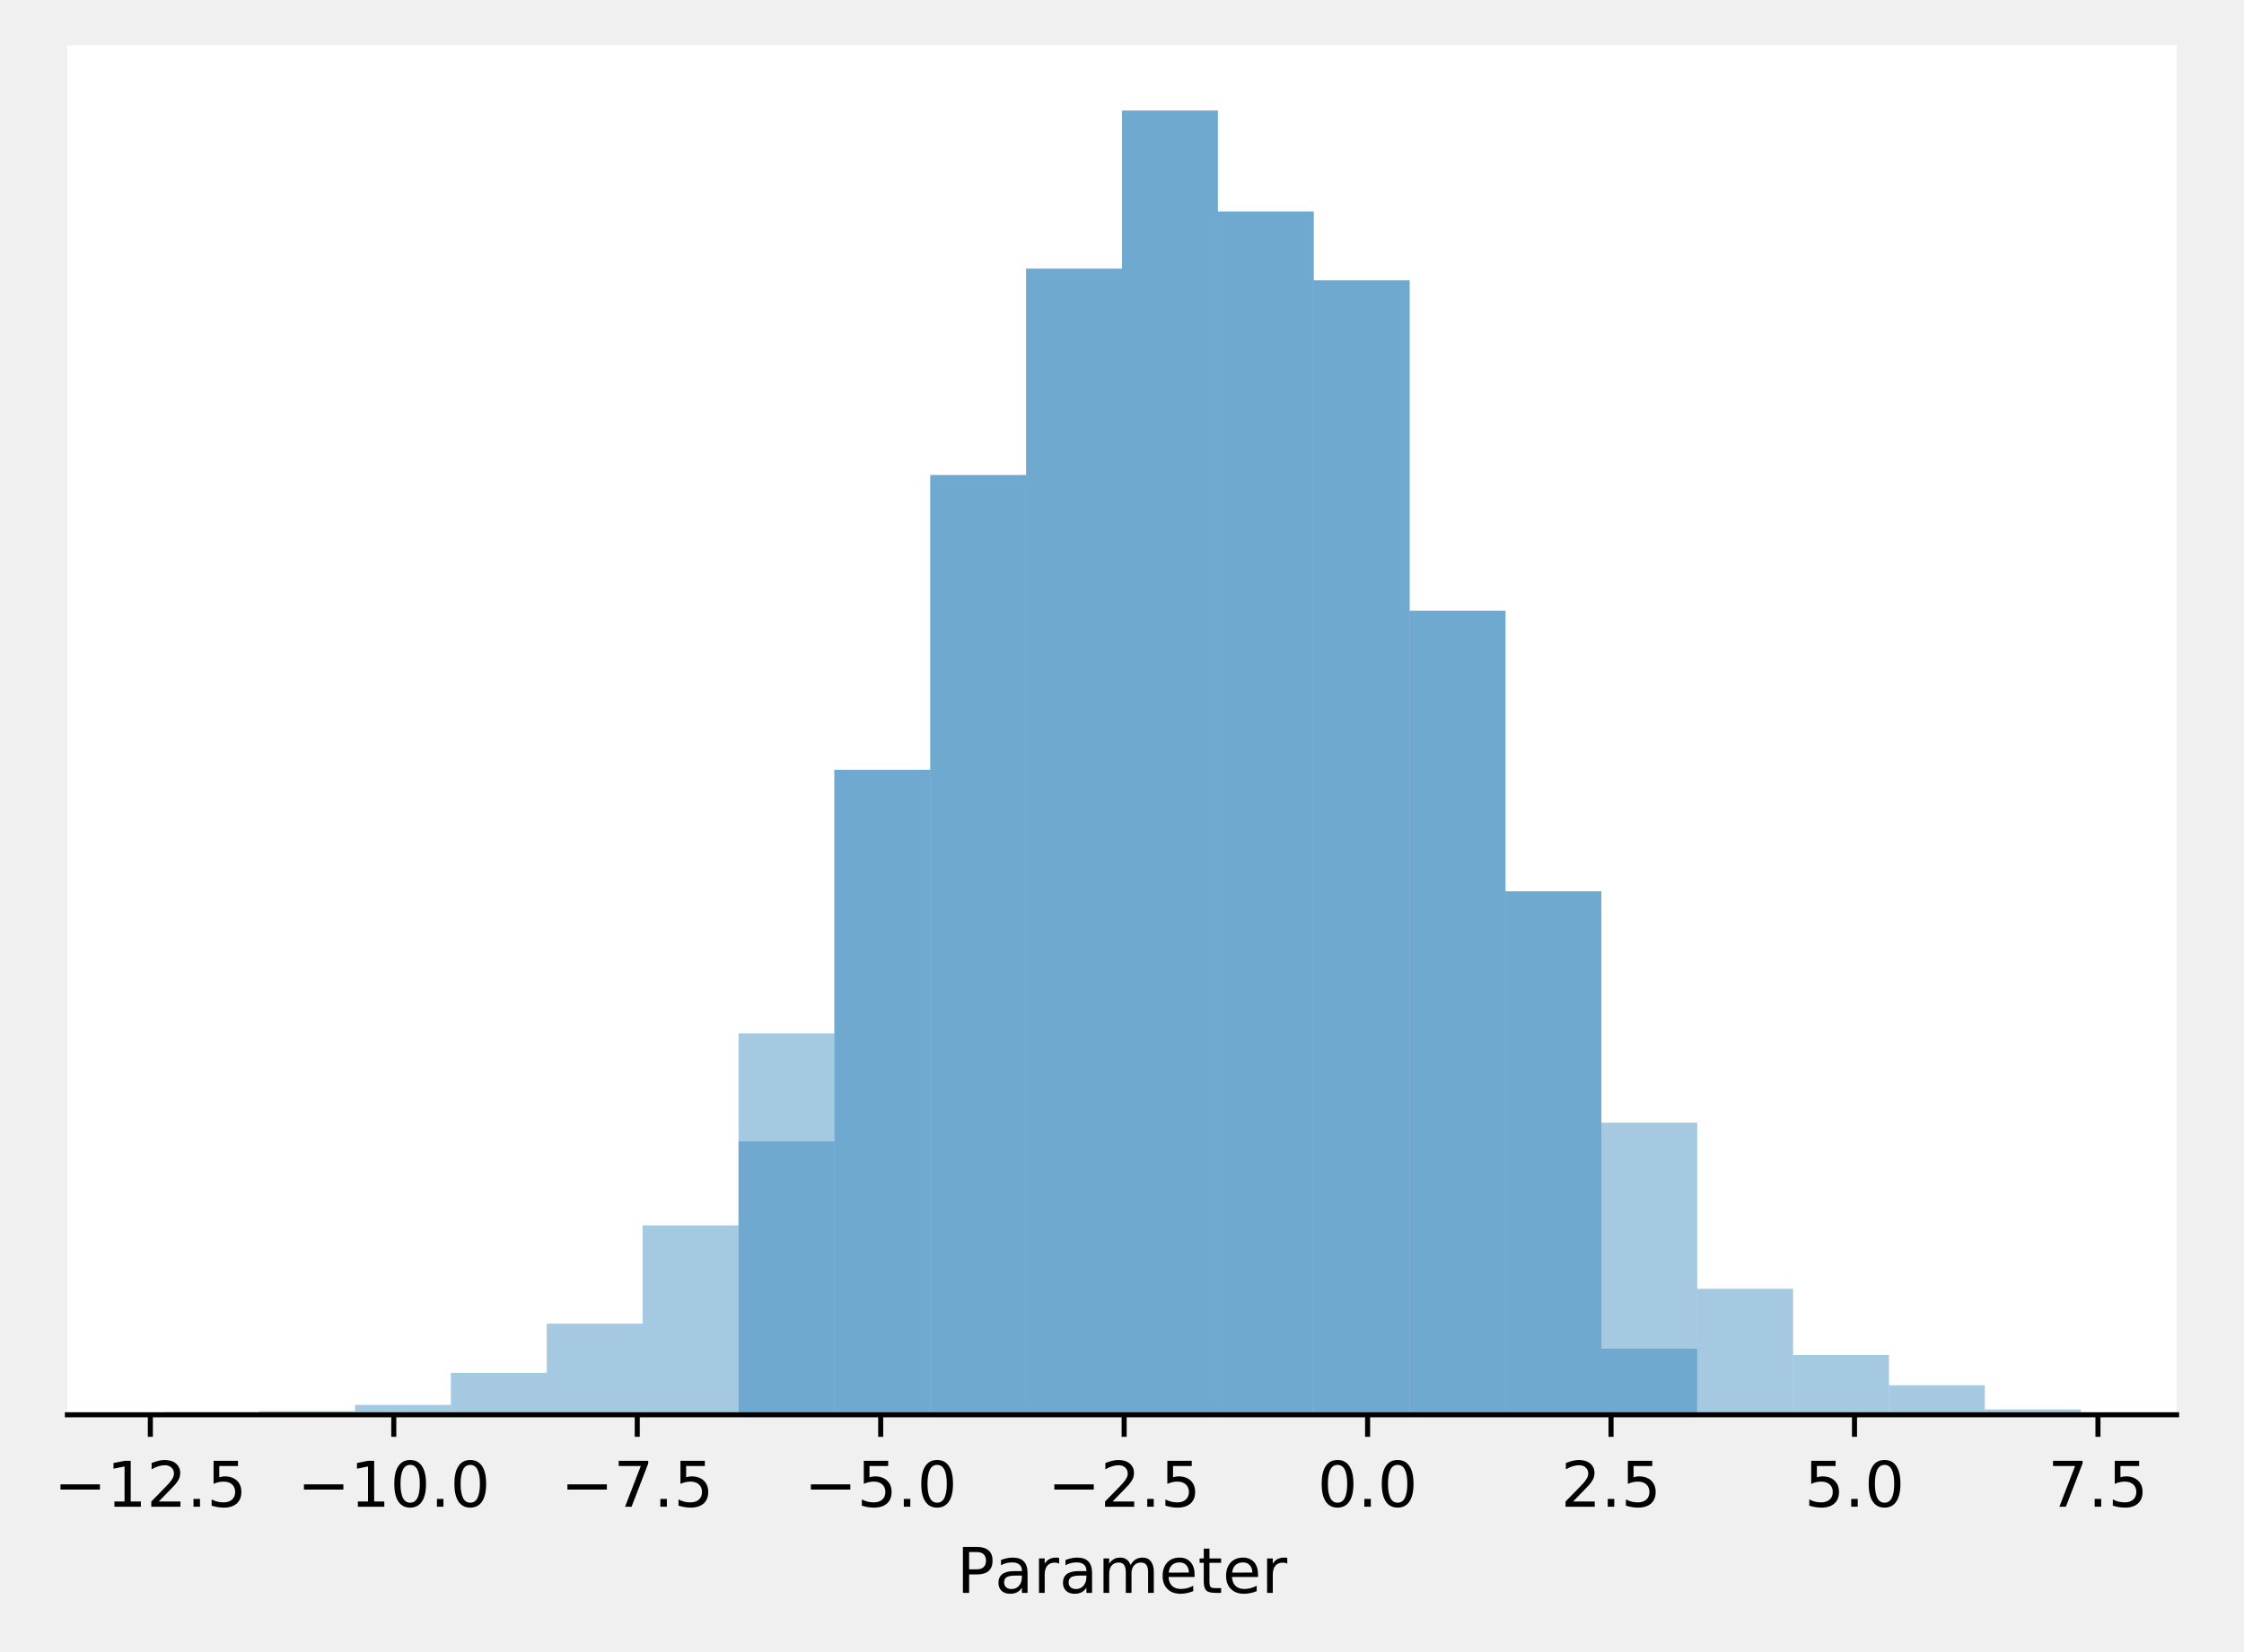
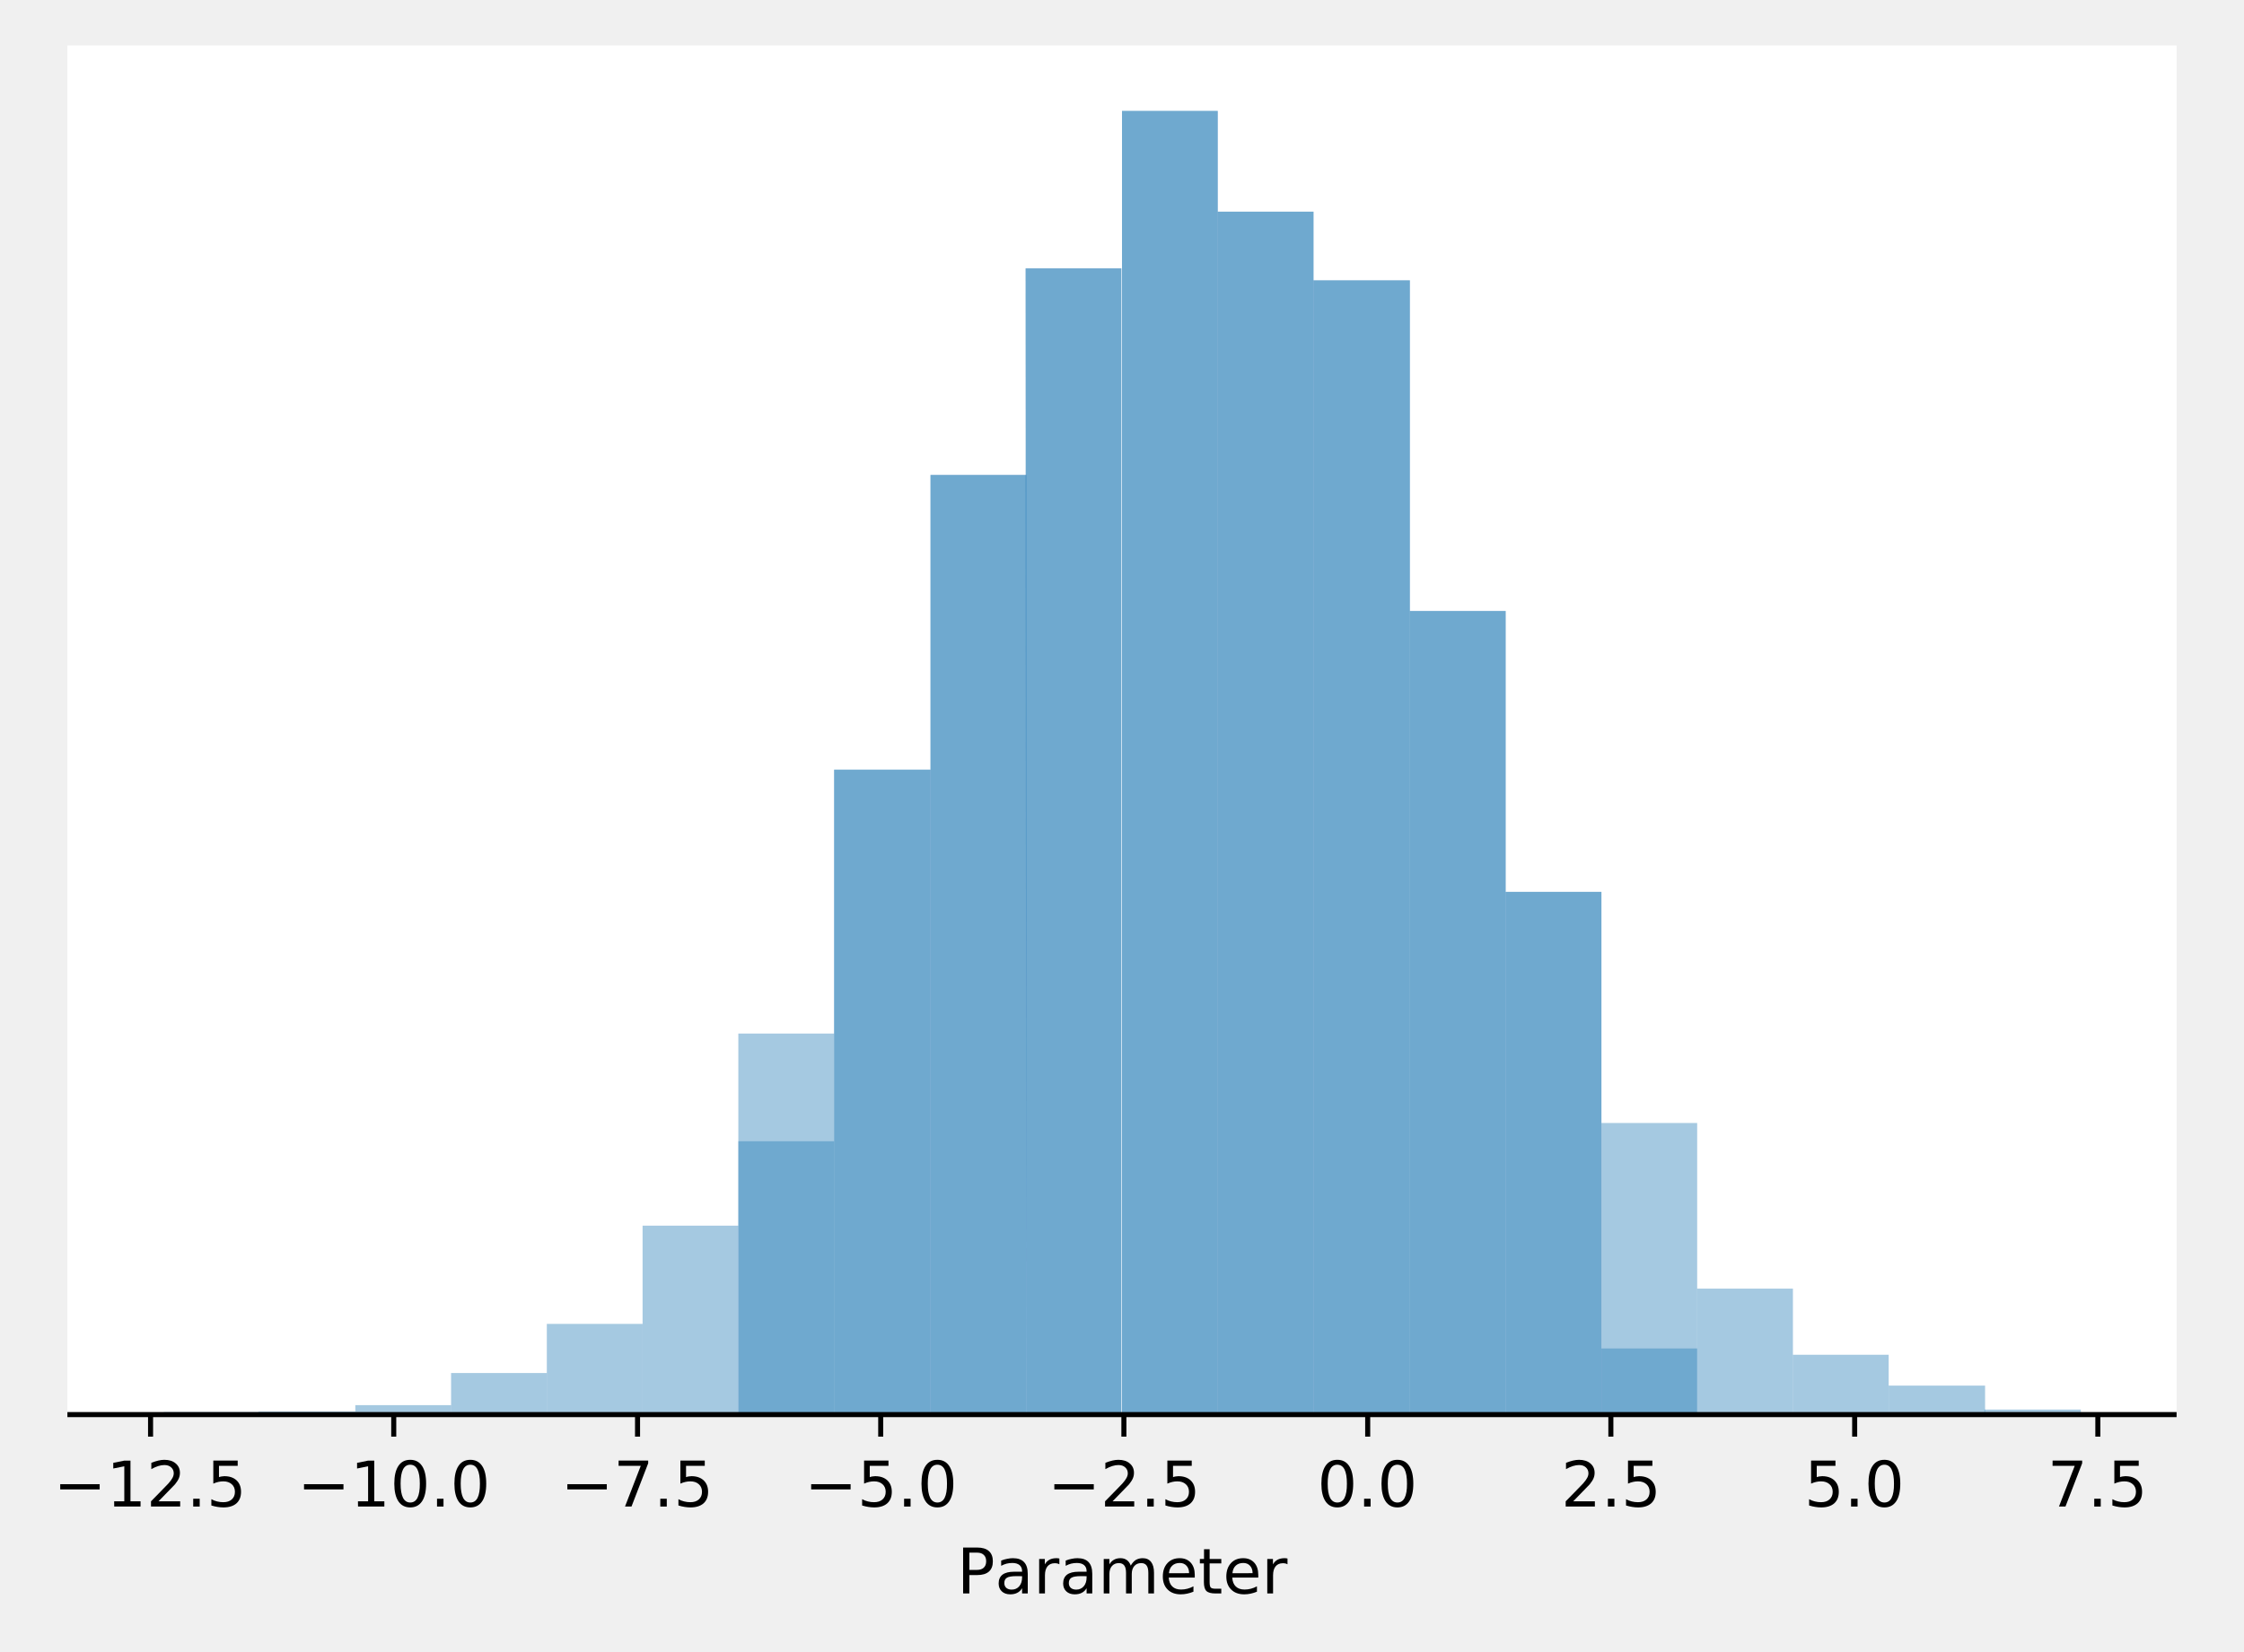
- <svg xmlns="http://www.w3.org/2000/svg" xmlns:xlink="http://www.w3.org/1999/xlink" height="262.196pt" version="1.1" viewBox="0 0 356.2 262.196" width="356.2pt">
+ <svg xmlns="http://www.w3.org/2000/svg" xmlns:xlink="http://www.w3.org/1999/xlink" height="349.6" viewBox="0 0 356.2 262.2" width="474.9">
  <defs>
-     <style type="text/css">
- *{stroke-linecap:butt;stroke-linejoin:round;}
-   </style>
+     <style>*{stroke-linecap:butt;stroke-linejoin:round}</style>
  </defs>
  <g id="figure_1">
-     <g id="patch_1">
-       <path d="M 0 262.196  L 356.2 262.196  L 356.2 0  L 0 0  z " style="fill:none;" />
-     </g>
+     <path d="M0 262.2h356.2V0H0z" fill="none" id="patch_1" />
    <g id="axes_1">
-       <g id="patch_2">
-         <path d="M 10.7 224.64  L 345.5 224.64  L 345.5 7.2  L 10.7 7.2  z " style="fill:#ffffff;" />
-       </g>
-       <g id="patch_3">
-         <path clip-path="url(#p92c189885c)" d="M 25.918 224.64  L 41.136 224.64  L 41.136 224.214  L 25.918 224.214  z " style="fill:#1f77b4;opacity:0.4;" />
-       </g>
-       <g id="patch_4">
-         <path clip-path="url(#p92c189885c)" d="M 41.136 224.64  L 56.355 224.64  L 56.355 224.073  L 41.136 224.073  z " style="fill:#1f77b4;opacity:0.4;" />
-       </g>
-       <g id="patch_5">
-         <path clip-path="url(#p92c189885c)" d="M 56.355 224.64  L 71.573 224.64  L 71.573 223.08  L 56.355 223.08  z " style="fill:#1f77b4;opacity:0.4;" />
-       </g>
-       <g id="patch_6">
-         <path clip-path="url(#p92c189885c)" d="M 71.573 224.64  L 86.791 224.64  L 86.791 217.974  L 71.573 217.974  z " style="fill:#1f77b4;opacity:0.4;" />
-       </g>
-       <g id="patch_7">
-         <path clip-path="url(#p92c189885c)" d="M 86.791 224.64  L 102.009 224.64  L 102.009 210.172  L 86.791 210.172  z " style="fill:#1f77b4;opacity:0.4;" />
-       </g>
-       <g id="patch_8">
-         <path clip-path="url(#p92c189885c)" d="M 102.009 224.64  L 117.227 224.64  L 117.227 194.57  L 102.009 194.57  z " style="fill:#1f77b4;opacity:0.4;" />
-       </g>
-       <g id="patch_9">
-         <path clip-path="url(#p92c189885c)" d="M 117.227 224.64  L 132.445 224.64  L 132.445 164.075  L 117.227 164.075  z " style="fill:#1f77b4;opacity:0.4;" />
-       </g>
-       <g id="patch_10">
-         <path clip-path="url(#p92c189885c)" d="M 132.445 224.64  L 147.664 224.64  L 147.664 122.232  L 132.445 122.232  z " style="fill:#1f77b4;opacity:0.4;" />
-       </g>
-       <g id="patch_11">
-         <path clip-path="url(#p92c189885c)" d="M 147.664 224.64  L 162.882 224.64  L 162.882 75.425  L 147.664 75.425  z " style="fill:#1f77b4;opacity:0.4;" />
-       </g>
-       <g id="patch_12">
-         <path clip-path="url(#p92c189885c)" d="M 162.882 224.64  L 178.1 224.64  L 178.1 42.66  L 162.882 42.66  z " style="fill:#1f77b4;opacity:0.4;" />
-       </g>
-       <g id="patch_13">
-         <path clip-path="url(#p92c189885c)" d="M 178.1 224.64  L 193.318 224.64  L 193.318 17.554  L 178.1 17.554  z " style="fill:#1f77b4;opacity:0.4;" />
-       </g>
-       <g id="patch_14">
-         <path clip-path="url(#p92c189885c)" d="M 193.318 224.64  L 208.536 224.64  L 208.536 33.582  L 193.318 33.582  z " style="fill:#1f77b4;opacity:0.4;" />
-       </g>
-       <g id="patch_15">
-         <path clip-path="url(#p92c189885c)" d="M 208.536 224.64  L 223.755 224.64  L 223.755 44.504  L 208.536 44.504  z " style="fill:#1f77b4;opacity:0.4;" />
-       </g>
-       <g id="patch_16">
-         <path clip-path="url(#p92c189885c)" d="M 223.755 224.64  L 238.973 224.64  L 238.973 96.984  L 223.755 96.984  z " style="fill:#1f77b4;opacity:0.4;" />
-       </g>
-       <g id="patch_17">
-         <path clip-path="url(#p92c189885c)" d="M 238.973 224.64  L 254.191 224.64  L 254.191 141.522  L 238.973 141.522  z " style="fill:#1f77b4;opacity:0.4;" />
-       </g>
-       <g id="patch_18">
-         <path clip-path="url(#p92c189885c)" d="M 254.191 224.64  L 269.409 224.64  L 269.409 178.258  L 254.191 178.258  z " style="fill:#1f77b4;opacity:0.4;" />
-       </g>
-       <g id="patch_19">
-         <path clip-path="url(#p92c189885c)" d="M 269.409 224.64  L 284.627 224.64  L 284.627 204.641  L 269.409 204.641  z " style="fill:#1f77b4;opacity:0.4;" />
-       </g>
-       <g id="patch_20">
-         <path clip-path="url(#p92c189885c)" d="M 284.627 224.64  L 299.845 224.64  L 299.845 215.137  L 284.627 215.137  z " style="fill:#1f77b4;opacity:0.4;" />
-       </g>
-       <g id="patch_21">
-         <path clip-path="url(#p92c189885c)" d="M 299.845 224.64  L 315.064 224.64  L 315.064 219.959  L 299.845 219.959  z " style="fill:#1f77b4;opacity:0.4;" />
-       </g>
-       <g id="patch_22">
-         <path clip-path="url(#p92c189885c)" d="M 315.064 224.64  L 330.282 224.64  L 330.282 223.789  L 315.064 223.789  z " style="fill:#1f77b4;opacity:0.4;" />
-       </g>
-       <g id="patch_23">
-         <path clip-path="url(#p92c189885c)" d="M 25.918 224.64  L 41.136 224.64  L 41.136 224.64  L 25.918 224.64  z " style="fill:#1f77b4;opacity:0.4;" />
-       </g>
-       <g id="patch_24">
-         <path clip-path="url(#p92c189885c)" d="M 41.136 224.64  L 56.355 224.64  L 56.355 224.64  L 41.136 224.64  z " style="fill:#1f77b4;opacity:0.4;" />
-       </g>
-       <g id="patch_25">
-         <path clip-path="url(#p92c189885c)" d="M 56.355 224.64  L 71.573 224.64  L 71.573 224.64  L 56.355 224.64  z " style="fill:#1f77b4;opacity:0.4;" />
-       </g>
-       <g id="patch_26">
-         <path clip-path="url(#p92c189885c)" d="M 71.573 224.64  L 86.791 224.64  L 86.791 224.64  L 71.573 224.64  z " style="fill:#1f77b4;opacity:0.4;" />
-       </g>
-       <g id="patch_27">
-         <path clip-path="url(#p92c189885c)" d="M 86.791 224.64  L 102.009 224.64  L 102.009 224.64  L 86.791 224.64  z " style="fill:#1f77b4;opacity:0.4;" />
-       </g>
-       <g id="patch_28">
-         <path clip-path="url(#p92c189885c)" d="M 102.009 224.64  L 117.227 224.64  L 117.227 224.64  L 102.009 224.64  z " style="fill:#1f77b4;opacity:0.4;" />
-       </g>
-       <g id="patch_29">
-         <path clip-path="url(#p92c189885c)" d="M 117.227 224.64  L 132.445 224.64  L 132.445 181.237  L 117.227 181.237  z " style="fill:#1f77b4;opacity:0.4;" />
-       </g>
-       <g id="patch_30">
-         <path clip-path="url(#p92c189885c)" d="M 132.445 224.64  L 147.664 224.64  L 147.664 122.232  L 132.445 122.232  z " style="fill:#1f77b4;opacity:0.4;" />
-       </g>
-       <g id="patch_31">
-         <path clip-path="url(#p92c189885c)" d="M 147.664 224.64  L 162.882 224.64  L 162.882 75.425  L 147.664 75.425  z " style="fill:#1f77b4;opacity:0.4;" />
-       </g>
-       <g id="patch_32">
-         <path clip-path="url(#p92c189885c)" d="M 162.882 224.64  L 178.1 224.64  L 178.1 42.66  L 162.882 42.66  z " style="fill:#1f77b4;opacity:0.4;" />
-       </g>
-       <g id="patch_33">
-         <path clip-path="url(#p92c189885c)" d="M 178.1 224.64  L 193.318 224.64  L 193.318 17.554  L 178.1 17.554  z " style="fill:#1f77b4;opacity:0.4;" />
-       </g>
-       <g id="patch_34">
-         <path clip-path="url(#p92c189885c)" d="M 193.318 224.64  L 208.536 224.64  L 208.536 33.582  L 193.318 33.582  z " style="fill:#1f77b4;opacity:0.4;" />
-       </g>
-       <g id="patch_35">
-         <path clip-path="url(#p92c189885c)" d="M 208.536 224.64  L 223.755 224.64  L 223.755 44.504  L 208.536 44.504  z " style="fill:#1f77b4;opacity:0.4;" />
-       </g>
-       <g id="patch_36">
-         <path clip-path="url(#p92c189885c)" d="M 223.755 224.64  L 238.973 224.64  L 238.973 96.984  L 223.755 96.984  z " style="fill:#1f77b4;opacity:0.4;" />
-       </g>
-       <g id="patch_37">
-         <path clip-path="url(#p92c189885c)" d="M 238.973 224.64  L 254.191 224.64  L 254.191 141.522  L 238.973 141.522  z " style="fill:#1f77b4;opacity:0.4;" />
-       </g>
-       <g id="patch_38">
-         <path clip-path="url(#p92c189885c)" d="M 254.191 224.64  L 269.409 224.64  L 269.409 214.144  L 254.191 214.144  z " style="fill:#1f77b4;opacity:0.4;" />
-       </g>
-       <g id="patch_39">
-         <path clip-path="url(#p92c189885c)" d="M 269.409 224.64  L 284.627 224.64  L 284.627 224.64  L 269.409 224.64  z " style="fill:#1f77b4;opacity:0.4;" />
-       </g>
-       <g id="patch_40">
-         <path clip-path="url(#p92c189885c)" d="M 284.627 224.64  L 299.845 224.64  L 299.845 224.64  L 284.627 224.64  z " style="fill:#1f77b4;opacity:0.4;" />
-       </g>
-       <g id="patch_41">
-         <path clip-path="url(#p92c189885c)" d="M 299.845 224.64  L 315.064 224.64  L 315.064 224.64  L 299.845 224.64  z " style="fill:#1f77b4;opacity:0.4;" />
-       </g>
-       <g id="patch_42">
-         <path clip-path="url(#p92c189885c)" d="M 315.064 224.64  L 330.282 224.64  L 330.282 224.64  L 315.064 224.64  z " style="fill:#1f77b4;opacity:0.4;" />
-       </g>
+       <path d="M10.7 224.6h334.8V7.2H10.7z" fill="#fff" id="patch_2" />
+       <path clip-path="url(#p92c189885c)" d="M26 224.6H41v-.4H26z" fill="#1f77b4" opacity=".4" id="patch_3" />
+       <path clip-path="url(#p92c189885c)" d="M41.1 224.6h15.3v-.5H41z" fill="#1f77b4" opacity=".4" id="patch_4" />
+       <path clip-path="url(#p92c189885c)" d="M56.4 224.6h15.2v-1.5H56.4z" fill="#1f77b4" opacity=".4" id="patch_5" />
+       <path clip-path="url(#p92c189885c)" d="M71.6 224.6h15.2V218H71.6z" fill="#1f77b4" opacity=".4" id="patch_6" />
+       <path clip-path="url(#p92c189885c)" d="M86.8 224.6H102v-14.4H86.8z" fill="#1f77b4" opacity=".4" id="patch_7" />
+       <path clip-path="url(#p92c189885c)" d="M102 224.6h15.2v-30H102z" fill="#1f77b4" opacity=".4" id="patch_8" />
+       <path clip-path="url(#p92c189885c)" d="M117.2 224.6h15.2v-60.5h-15.2z" fill="#1f77b4" opacity=".4" id="patch_9" />
+       <path clip-path="url(#p92c189885c)" d="M132.4 224.6h15.3V122.2h-15.3z" fill="#1f77b4" opacity=".4" id="patch_10" />
+       <path clip-path="url(#p92c189885c)" d="M147.7 224.6h15.2V75.4h-15.2z" fill="#1f77b4" opacity=".4" id="patch_11" />
+       <path clip-path="url(#p92c189885c)" d="M162.9 224.6H178v-182h-15.2z" fill="#1f77b4" opacity=".4" id="patch_12" />
+       <path clip-path="url(#p92c189885c)" d="M178.1 224.6h15.2v-207h-15.2z" fill="#1f77b4" opacity=".4" id="patch_13" />
+       <path clip-path="url(#p92c189885c)" d="M193.3 224.6h15.2v-191h-15.2z" fill="#1f77b4" opacity=".4" id="patch_14" />
+       <path clip-path="url(#p92c189885c)" d="M208.5 224.6h15.3V44.5h-15.3z" fill="#1f77b4" opacity=".4" id="patch_15" />
+       <path clip-path="url(#p92c189885c)" d="M223.8 224.6H239V97h-15.2z" fill="#1f77b4" opacity=".4" id="patch_16" />
+       <path clip-path="url(#p92c189885c)" d="M239 224.6h15.2v-83H239z" fill="#1f77b4" opacity=".4" id="patch_17" />
+       <path clip-path="url(#p92c189885c)" d="M254.2 224.6h15.2v-46.3h-15.2z" fill="#1f77b4" opacity=".4" id="patch_18" />
+       <path clip-path="url(#p92c189885c)" d="M269.4 224.6h15.2v-20h-15.2z" fill="#1f77b4" opacity=".4" id="patch_19" />
+       <path clip-path="url(#p92c189885c)" d="M284.6 224.6h15.2v-9.5h-15.2z" fill="#1f77b4" opacity=".4" id="patch_20" />
+       <path clip-path="url(#p92c189885c)" d="M299.8 224.6h15.3V220h-15.3z" fill="#1f77b4" opacity=".4" id="patch_21" />
+       <path clip-path="url(#p92c189885c)" d="M315 224.6h15.3v-.8H315z" fill="#1f77b4" opacity=".4" id="patch_22" />
+       <path clip-path="url(#p92c189885c)" d="M26 224.6H41 26z" fill="#1f77b4" opacity=".4" id="patch_23" />
+       <path clip-path="url(#p92c189885c)" d="M41.1 224.6h15.3H41z" fill="#1f77b4" opacity=".4" id="patch_24" />
+       <path clip-path="url(#p92c189885c)" d="M56.4 224.6h15.2-15.2z" fill="#1f77b4" opacity=".4" id="patch_25" />
+       <path clip-path="url(#p92c189885c)" d="M71.6 224.6h15.2-15.2z" fill="#1f77b4" opacity=".4" id="patch_26" />
+       <path clip-path="url(#p92c189885c)" d="M86.8 224.6H102 86.8z" fill="#1f77b4" opacity=".4" id="patch_27" />
+       <path clip-path="url(#p92c189885c)" d="M102 224.6h15.2H102z" fill="#1f77b4" opacity=".4" id="patch_28" />
+       <path clip-path="url(#p92c189885c)" d="M117.2 224.6h15.2v-43.4h-15.2z" fill="#1f77b4" opacity=".4" id="patch_29" />
+       <path clip-path="url(#p92c189885c)" d="M132.4 224.6h15.3V122.2h-15.3z" fill="#1f77b4" opacity=".4" id="patch_30" />
+       <path clip-path="url(#p92c189885c)" d="M147.7 224.6h15.2V75.4h-15.2z" fill="#1f77b4" opacity=".4" id="patch_31" />
+       <path clip-path="url(#p92c189885c)" d="M162.9 224.6H178v-182h-15.2z" fill="#1f77b4" opacity=".4" id="patch_32" />
+       <path clip-path="url(#p92c189885c)" d="M178.1 224.6h15.2v-207h-15.2z" fill="#1f77b4" opacity=".4" id="patch_33" />
+       <path clip-path="url(#p92c189885c)" d="M193.3 224.6h15.2v-191h-15.2z" fill="#1f77b4" opacity=".4" id="patch_34" />
+       <path clip-path="url(#p92c189885c)" d="M208.5 224.6h15.3V44.5h-15.3z" fill="#1f77b4" opacity=".4" id="patch_35" />
+       <path clip-path="url(#p92c189885c)" d="M223.8 224.6H239V97h-15.2z" fill="#1f77b4" opacity=".4" id="patch_36" />
+       <path clip-path="url(#p92c189885c)" d="M239 224.6h15.2v-83H239z" fill="#1f77b4" opacity=".4" id="patch_37" />
+       <path clip-path="url(#p92c189885c)" d="M254.2 224.6h15.2v-10.5h-15.2z" fill="#1f77b4" opacity=".4" id="patch_38" />
+       <path clip-path="url(#p92c189885c)" d="M269.4 224.6h15.2-15.2z" fill="#1f77b4" opacity=".4" id="patch_39" />
+       <path clip-path="url(#p92c189885c)" d="M284.6 224.6h15.2-15.2z" fill="#1f77b4" opacity=".4" id="patch_40" />
+       <path clip-path="url(#p92c189885c)" d="M299.8 224.6h15.3-15.3z" fill="#1f77b4" opacity=".4" id="patch_41" />
+       <path clip-path="url(#p92c189885c)" d="M315 224.6h15.3H315z" fill="#1f77b4" opacity=".4" id="patch_42" />
      <g id="matplotlib.axis_1">
        <g id="xtick_1">
          <g id="line2d_1">
            <defs>
-               <path d="M 0 0  L 0 3.5  " id="mb6aa16e062" style="stroke:#000000;stroke-width:0.8;" />
+               <path d="M0 0v3.5" id="mb6aa16e062" stroke="#000" stroke-width=".8" />
            </defs>
-             <g>
-               <use style="stroke:#000000;stroke-width:0.8;" x="23.864" xlink:href="#mb6aa16e062" y="224.64" />
-             </g>
+             <use x="23.9" xlink:href="#mb6aa16e062" y="224.6" stroke="#000" stroke-width=".8" />
          </g>
          <g id="text_1">
            <defs>
-               <path d="M 10.594 35.5  L 73.188 35.5  L 73.188 27.203  L 10.594 27.203  z " id="DejaVuSans-8722" />
-               <path d="M 12.406 8.297  L 28.516 8.297  L 28.516 63.922  L 10.984 60.406  L 10.984 69.391  L 28.422 72.906  L 38.281 72.906  L 38.281 8.297  L 54.391 8.297  L 54.391 0  L 12.406 0  z " id="DejaVuSans-49" />
-               <path d="M 19.188 8.297  L 53.609 8.297  L 53.609 0  L 7.328 0  L 7.328 8.297  Q 12.938 14.109 22.625 23.891  Q 32.328 33.688 34.812 36.531  Q 39.547 41.844 41.422 45.531  Q 43.312 49.219 43.312 52.781  Q 43.312 58.594 39.234 62.25  Q 35.156 65.922 28.609 65.922  Q 23.969 65.922 18.812 64.312  Q 13.672 62.703 7.812 59.422  L 7.812 69.391  Q 13.766 71.781 18.938 73  Q 24.125 74.219 28.422 74.219  Q 39.75 74.219 46.484 68.547  Q 53.219 62.891 53.219 53.422  Q 53.219 48.922 51.531 44.891  Q 49.859 40.875 45.406 35.406  Q 44.188 33.984 37.641 27.219  Q 31.109 20.453 19.188 8.297  z " id="DejaVuSans-50" />
-               <path d="M 10.688 12.406  L 21 12.406  L 21 0  L 10.688 0  z " id="DejaVuSans-46" />
-               <path d="M 10.797 72.906  L 49.516 72.906  L 49.516 64.594  L 19.828 64.594  L 19.828 46.734  Q 21.969 47.469 24.109 47.828  Q 26.266 48.188 28.422 48.188  Q 40.625 48.188 47.75 41.5  Q 54.891 34.812 54.891 23.391  Q 54.891 11.625 47.562 5.094  Q 40.234 -1.422 26.906 -1.422  Q 22.312 -1.422 17.547 -0.641  Q 12.797 0.141 7.719 1.703  L 7.719 11.625  Q 12.109 9.234 16.797 8.062  Q 21.484 6.891 26.703 6.891  Q 35.156 6.891 40.078 11.328  Q 45.016 15.766 45.016 23.391  Q 45.016 31 40.078 35.438  Q 35.156 39.891 26.703 39.891  Q 22.75 39.891 18.812 39.016  Q 14.891 38.141 10.797 36.281  z " id="DejaVuSans-53" />
+               <path d="M10.6 35.5h62.6v-8.3H10.6z" id="DejaVuSans-8722" />
+               <path d="M12.4 8.3h16.1v55.6L11 60.4v9l17.4 3.5h9.9V8.3h16V0H12.5z" id="DejaVuSans-49" />
+               <path d="M19.2 8.3h34.4V0H7.3v8.3l15.3 15.6q9.7 9.8 12.2 12.6 4.7 5.3 6.6 9 2 3.7 2 7.3 0 5.8-4.2 9.5-4 3.6-10.6 3.6-4.6 0-9.8-1.6-5.1-1.6-11-4.9v10q6 2.4 11.1 3.6 5.2 1.2 9.5 1.2 11.4 0 18-5.7 6.8-5.6 6.8-15 0-4.6-1.7-8.6-1.6-4-6-9.5l-7.9-8.2L19.2 8.3z" id="DejaVuSans-50" />
+               <path d="M10.7 12.4H21V0H10.7z" id="DejaVuSans-46" />
+               <path d="M10.8 73h38.7v-8.4H19.8V46.7q2.2.8 4.3 1.1 2.2.4 4.3.4 12.2 0 19.4-6.7 7-6.7 7-18.1 0-11.8-7.2-18.3-7.4-6.5-20.7-6.5-4.6 0-9.4.8-4.7.7-9.8 2.3v10q4.4-2.5 9.1-3.6 4.7-1.2 9.9-1.2 8.5 0 13.4 4.4 5 4.5 5 12 0 7.7-5 12.1Q35 40 26.7 40q-4 0-7.9-.9-4-.9-8-2.7z" id="DejaVuSans-53" />
            </defs>
-             <g transform="translate(8.541523 239.2384)scale(0.1 -0.1)">
+             <g transform="matrix(.1 0 0 -.1 8.5 239.2)">
              <use xlink:href="#DejaVuSans-8722" />
-               <use x="83.789" xlink:href="#DejaVuSans-49" />
-               <use x="147.412" xlink:href="#DejaVuSans-50" />
-               <use x="211.035" xlink:href="#DejaVuSans-46" />
-               <use x="242.822" xlink:href="#DejaVuSans-53" />
+               <use x="83.8" xlink:href="#DejaVuSans-49" />
+               <use x="147.4" xlink:href="#DejaVuSans-50" />
+               <use x="211" xlink:href="#DejaVuSans-46" />
+               <use x="242.8" xlink:href="#DejaVuSans-53" />
            </g>
          </g>
        </g>
        <g id="xtick_2">
-           <g id="line2d_2">
-             <g>
-               <use style="stroke:#000000;stroke-width:0.8;" x="62.508" xlink:href="#mb6aa16e062" y="224.64" />
-             </g>
-           </g>
+           <use x="62.5" xlink:href="#mb6aa16e062" y="224.6" stroke="#000" stroke-width=".8" id="line2d_2" />
          <g id="text_2">
            <defs>
-               <path d="M 31.781 66.406  Q 24.172 66.406 20.328 58.906  Q 16.5 51.422 16.5 36.375  Q 16.5 21.391 20.328 13.891  Q 24.172 6.391 31.781 6.391  Q 39.453 6.391 43.281 13.891  Q 47.125 21.391 47.125 36.375  Q 47.125 51.422 43.281 58.906  Q 39.453 66.406 31.781 66.406  z M 31.781 74.219  Q 44.047 74.219 50.516 64.516  Q 56.984 54.828 56.984 36.375  Q 56.984 17.969 50.516 8.266  Q 44.047 -1.422 31.781 -1.422  Q 19.531 -1.422 13.062 8.266  Q 6.594 17.969 6.594 36.375  Q 6.594 54.828 13.062 64.516  Q 19.531 74.219 31.781 74.219  z " id="DejaVuSans-48" />
+               <path d="M31.8 66.4q-7.6 0-11.5-7.5-3.8-7.5-3.8-22.5t3.8-22.5q3.9-7.5 11.5-7.5 7.7 0 11.5 7.5T47 36.4q0 15-3.8 22.5t-11.5 7.5zm0 7.8q12.2 0 18.7-9.7T57 36.4Q57 18 50.5 8.3 44-1.4 31.8-1.4 19.5-1.4 13 8.3q-6.5 9.7-6.5 28 0 18.5 6.5 28.2 6.4 9.7 18.7 9.7z" id="DejaVuSans-48" />
            </defs>
-             <g transform="translate(47.18568 239.2384)scale(0.1 -0.1)">
+             <g transform="matrix(.1 0 0 -.1 47.2 239.2)">
              <use xlink:href="#DejaVuSans-8722" />
-               <use x="83.789" xlink:href="#DejaVuSans-49" />
-               <use x="147.412" xlink:href="#DejaVuSans-48" />
-               <use x="211.035" xlink:href="#DejaVuSans-46" />
-               <use x="242.822" xlink:href="#DejaVuSans-48" />
+               <use x="83.8" xlink:href="#DejaVuSans-49" />
+               <use x="147.4" xlink:href="#DejaVuSans-48" />
+               <use x="211" xlink:href="#DejaVuSans-46" />
+               <use x="242.8" xlink:href="#DejaVuSans-48" />
            </g>
          </g>
        </g>
        <g id="xtick_3">
-           <g id="line2d_3">
-             <g>
-               <use style="stroke:#000000;stroke-width:0.8;" x="101.153" xlink:href="#mb6aa16e062" y="224.64" />
-             </g>
-           </g>
+           <use x="101.2" xlink:href="#mb6aa16e062" y="224.6" stroke="#000" stroke-width=".8" id="line2d_3" />
          <g id="text_3">
            <defs>
-               <path d="M 8.203 72.906  L 55.078 72.906  L 55.078 68.703  L 28.609 0  L 18.312 0  L 43.219 64.594  L 8.203 64.594  z " id="DejaVuSans-55" />
+               <path d="M8.2 73h46.9v-4.3L28.6 0H18.3l25 64.6H8.1z" id="DejaVuSans-55" />
            </defs>
-             <g transform="translate(89.0111 239.2384)scale(0.1 -0.1)">
+             <g transform="matrix(.1 0 0 -.1 89 239.2)">
              <use xlink:href="#DejaVuSans-8722" />
-               <use x="83.789" xlink:href="#DejaVuSans-55" />
-               <use x="147.412" xlink:href="#DejaVuSans-46" />
-               <use x="179.199" xlink:href="#DejaVuSans-53" />
+               <use x="83.8" xlink:href="#DejaVuSans-55" />
+               <use x="147.4" xlink:href="#DejaVuSans-46" />
+               <use x="179.2" xlink:href="#DejaVuSans-53" />
            </g>
          </g>
        </g>
        <g id="xtick_4">
-           <g id="line2d_4">
-             <g>
-               <use style="stroke:#000000;stroke-width:0.8;" x="139.797" xlink:href="#mb6aa16e062" y="224.64" />
-             </g>
-           </g>
-           <g id="text_4">
-             <g transform="translate(127.6553 239.2384)scale(0.1 -0.1)">
-               <use xlink:href="#DejaVuSans-8722" />
-               <use x="83.789" xlink:href="#DejaVuSans-53" />
-               <use x="147.412" xlink:href="#DejaVuSans-46" />
-               <use x="179.199" xlink:href="#DejaVuSans-48" />
-             </g>
+           <use x="139.8" xlink:href="#mb6aa16e062" y="224.6" stroke="#000" stroke-width=".8" id="line2d_4" />
+           <g transform="matrix(.1 0 0 -.1 127.7 239.2)" id="text_4">
+             <use xlink:href="#DejaVuSans-8722" />
+             <use x="83.8" xlink:href="#DejaVuSans-53" />
+             <use x="147.4" xlink:href="#DejaVuSans-46" />
+             <use x="179.2" xlink:href="#DejaVuSans-48" />
          </g>
        </g>
        <g id="xtick_5">
-           <g id="line2d_5">
-             <g>
-               <use style="stroke:#000000;stroke-width:0.8;" x="178.441" xlink:href="#mb6aa16e062" y="224.64" />
-             </g>
-           </g>
-           <g id="text_5">
-             <g transform="translate(166.2994 239.2384)scale(0.1 -0.1)">
-               <use xlink:href="#DejaVuSans-8722" />
-               <use x="83.789" xlink:href="#DejaVuSans-50" />
-               <use x="147.412" xlink:href="#DejaVuSans-46" />
-               <use x="179.199" xlink:href="#DejaVuSans-53" />
-             </g>
+           <use x="178.4" xlink:href="#mb6aa16e062" y="224.6" stroke="#000" stroke-width=".8" id="line2d_5" />
+           <g transform="matrix(.1 0 0 -.1 166.3 239.2)" id="text_5">
+             <use xlink:href="#DejaVuSans-8722" />
+             <use x="83.8" xlink:href="#DejaVuSans-50" />
+             <use x="147.4" xlink:href="#DejaVuSans-46" />
+             <use x="179.2" xlink:href="#DejaVuSans-53" />
          </g>
        </g>
        <g id="xtick_6">
-           <g id="line2d_6">
-             <g>
-               <use style="stroke:#000000;stroke-width:0.8;" x="217.085" xlink:href="#mb6aa16e062" y="224.64" />
-             </g>
-           </g>
-           <g id="text_6">
-             <g transform="translate(209.1334 239.2384)scale(0.1 -0.1)">
-               <use xlink:href="#DejaVuSans-48" />
-               <use x="63.623" xlink:href="#DejaVuSans-46" />
-               <use x="95.41" xlink:href="#DejaVuSans-48" />
-             </g>
+           <use x="217.1" xlink:href="#mb6aa16e062" y="224.6" stroke="#000" stroke-width=".8" id="line2d_6" />
+           <g transform="matrix(.1 0 0 -.1 209.1 239.2)" id="text_6">
+             <use xlink:href="#DejaVuSans-48" />
+             <use x="63.6" xlink:href="#DejaVuSans-46" />
+             <use x="95.4" xlink:href="#DejaVuSans-48" />
          </g>
        </g>
        <g id="xtick_7">
-           <g id="line2d_7">
-             <g>
-               <use style="stroke:#000000;stroke-width:0.8;" x="255.729" xlink:href="#mb6aa16e062" y="224.64" />
-             </g>
-           </g>
-           <g id="text_7">
-             <g transform="translate(247.7776 239.2384)scale(0.1 -0.1)">
-               <use xlink:href="#DejaVuSans-50" />
-               <use x="63.623" xlink:href="#DejaVuSans-46" />
-               <use x="95.41" xlink:href="#DejaVuSans-53" />
-             </g>
+           <use x="255.7" xlink:href="#mb6aa16e062" y="224.6" stroke="#000" stroke-width=".8" id="line2d_7" />
+           <g transform="matrix(.1 0 0 -.1 247.8 239.2)" id="text_7">
+             <use xlink:href="#DejaVuSans-50" />
+             <use x="63.6" xlink:href="#DejaVuSans-46" />
+             <use x="95.4" xlink:href="#DejaVuSans-53" />
          </g>
        </g>
        <g id="xtick_8">
-           <g id="line2d_8">
-             <g>
-               <use style="stroke:#000000;stroke-width:0.8;" x="294.373" xlink:href="#mb6aa16e062" y="224.64" />
-             </g>
-           </g>
-           <g id="text_8">
-             <g transform="translate(286.4218 239.2384)scale(0.1 -0.1)">
-               <use xlink:href="#DejaVuSans-53" />
-               <use x="63.623" xlink:href="#DejaVuSans-46" />
-               <use x="95.41" xlink:href="#DejaVuSans-48" />
-             </g>
+           <use x="294.4" xlink:href="#mb6aa16e062" y="224.6" stroke="#000" stroke-width=".8" id="line2d_8" />
+           <g transform="matrix(.1 0 0 -.1 286.4 239.2)" id="text_8">
+             <use xlink:href="#DejaVuSans-53" />
+             <use x="63.6" xlink:href="#DejaVuSans-46" />
+             <use x="95.4" xlink:href="#DejaVuSans-48" />
          </g>
        </g>
        <g id="xtick_9">
-           <g id="line2d_9">
-             <g>
-               <use style="stroke:#000000;stroke-width:0.8;" x="333.017" xlink:href="#mb6aa16e062" y="224.64" />
-             </g>
-           </g>
-           <g id="text_9">
-             <g transform="translate(325.0659 239.2384)scale(0.1 -0.1)">
-               <use xlink:href="#DejaVuSans-55" />
-               <use x="63.623" xlink:href="#DejaVuSans-46" />
-               <use x="95.41" xlink:href="#DejaVuSans-53" />
-             </g>
+           <use x="333" xlink:href="#mb6aa16e062" y="224.6" stroke="#000" stroke-width=".8" id="line2d_9" />
+           <g transform="matrix(.1 0 0 -.1 325 239.2)" id="text_9">
+             <use xlink:href="#DejaVuSans-55" />
+             <use x="63.6" xlink:href="#DejaVuSans-46" />
+             <use x="95.4" xlink:href="#DejaVuSans-53" />
          </g>
        </g>
        <g id="text_10">
          <defs>
-             <path d="M 19.672 64.797  L 19.672 37.406  L 32.078 37.406  Q 38.969 37.406 42.719 40.969  Q 46.484 44.531 46.484 51.125  Q 46.484 57.672 42.719 61.234  Q 38.969 64.797 32.078 64.797  z M 9.812 72.906  L 32.078 72.906  Q 44.344 72.906 50.609 67.359  Q 56.891 61.812 56.891 51.125  Q 56.891 40.328 50.609 34.812  Q 44.344 29.297 32.078 29.297  L 19.672 29.297  L 19.672 0  L 9.812 0  z " id="DejaVuSans-80" />
-             <path d="M 34.281 27.484  Q 23.391 27.484 19.188 25  Q 14.984 22.516 14.984 16.5  Q 14.984 11.719 18.141 8.906  Q 21.297 6.109 26.703 6.109  Q 34.188 6.109 38.703 11.406  Q 43.219 16.703 43.219 25.484  L 43.219 27.484  z M 52.203 31.203  L 52.203 0  L 43.219 0  L 43.219 8.297  Q 40.141 3.328 35.547 0.953  Q 30.953 -1.422 24.312 -1.422  Q 15.922 -1.422 10.953 3.297  Q 6 8.016 6 15.922  Q 6 25.141 12.172 29.828  Q 18.359 34.516 30.609 34.516  L 43.219 34.516  L 43.219 35.406  Q 43.219 41.609 39.141 45  Q 35.062 48.391 27.688 48.391  Q 23 48.391 18.547 47.266  Q 14.109 46.141 10.016 43.891  L 10.016 52.203  Q 14.938 54.109 19.578 55.047  Q 24.219 56 28.609 56  Q 40.484 56 46.344 49.844  Q 52.203 43.703 52.203 31.203  z " id="DejaVuSans-97" />
-             <path d="M 41.109 46.297  Q 39.594 47.172 37.812 47.578  Q 36.031 48 33.891 48  Q 26.266 48 22.188 43.047  Q 18.109 38.094 18.109 28.812  L 18.109 0  L 9.078 0  L 9.078 54.688  L 18.109 54.688  L 18.109 46.188  Q 20.953 51.172 25.484 53.578  Q 30.031 56 36.531 56  Q 37.453 56 38.578 55.875  Q 39.703 55.766 41.062 55.516  z " id="DejaVuSans-114" />
-             <path d="M 52 44.188  Q 55.375 50.25 60.062 53.125  Q 64.75 56 71.094 56  Q 79.641 56 84.281 50.016  Q 88.922 44.047 88.922 33.016  L 88.922 0  L 79.891 0  L 79.891 32.719  Q 79.891 40.578 77.094 44.375  Q 74.312 48.188 68.609 48.188  Q 61.625 48.188 57.562 43.547  Q 53.516 38.922 53.516 30.906  L 53.516 0  L 44.484 0  L 44.484 32.719  Q 44.484 40.625 41.703 44.406  Q 38.922 48.188 33.109 48.188  Q 26.219 48.188 22.156 43.531  Q 18.109 38.875 18.109 30.906  L 18.109 0  L 9.078 0  L 9.078 54.688  L 18.109 54.688  L 18.109 46.188  Q 21.188 51.219 25.484 53.609  Q 29.781 56 35.688 56  Q 41.656 56 45.828 52.969  Q 50 49.953 52 44.188  z " id="DejaVuSans-109" />
-             <path d="M 56.203 29.594  L 56.203 25.203  L 14.891 25.203  Q 15.484 15.922 20.484 11.062  Q 25.484 6.203 34.422 6.203  Q 39.594 6.203 44.453 7.469  Q 49.312 8.734 54.109 11.281  L 54.109 2.781  Q 49.266 0.734 44.188 -0.344  Q 39.109 -1.422 33.891 -1.422  Q 20.797 -1.422 13.156 6.188  Q 5.516 13.812 5.516 26.812  Q 5.516 40.234 12.766 48.109  Q 20.016 56 32.328 56  Q 43.359 56 49.781 48.891  Q 56.203 41.797 56.203 29.594  z M 47.219 32.234  Q 47.125 39.594 43.094 43.984  Q 39.062 48.391 32.422 48.391  Q 24.906 48.391 20.391 44.141  Q 15.875 39.891 15.188 32.172  z " id="DejaVuSans-101" />
-             <path d="M 18.312 70.219  L 18.312 54.688  L 36.812 54.688  L 36.812 47.703  L 18.312 47.703  L 18.312 18.016  Q 18.312 11.328 20.141 9.422  Q 21.969 7.516 27.594 7.516  L 36.812 7.516  L 36.812 0  L 27.594 0  Q 17.188 0 13.234 3.875  Q 9.281 7.766 9.281 18.016  L 9.281 47.703  L 2.688 47.703  L 2.688 54.688  L 9.281 54.688  L 9.281 70.219  z " id="DejaVuSans-116" />
+             <path d="M19.7 64.8V37.4H32q6.9 0 10.6 3.6 3.8 3.5 3.8 10.1t-3.8 10.1q-3.7 3.6-10.6 3.6zm-9.9 8.1h22.3q12.2 0 18.5-5.5Q57 61.8 57 51q0-10.8-6.3-16.3t-18.5-5.5H19.7V0H9.8z" id="DejaVuSans-80" />
+             <path d="M34.3 27.5q-11 0-15.1-2.5-4.2-2.5-4.2-8.5 0-4.8 3.1-7.6 3.2-2.8 8.6-2.8 7.5 0 12 5.3t4.5 14v2zm17.9 3.7V0h-9v8.3q-3-5-7.7-7.3Q31-1.4 24.3-1.4 16-1.4 11 3.3 6 8 6 15.9q0 9.2 6.2 14 6.2 4.6 18.4 4.6h12.6v1q0 6.1-4 9.5-4.1 3.4-11.5 3.4-4.7 0-9.2-1.1-4.4-1.2-8.5-3.4v8.3q5 2 9.6 2.8 4.6 1 9 1 11.9 0 17.7-6.2 5.9-6.1 5.9-18.6z" id="DejaVuSans-97" />
+             <path d="M41.1 46.3q-1.5.9-3.3 1.3-1.8.4-4 .4-7.5 0-11.6-5-4-5-4-14.2V0H9v54.7h9v-8.5q2.9 5 7.4 7.4Q30 56 36.5 56l2-.1 2.6-.4z" id="DejaVuSans-114" />
+             <path d="M52 44.2q3.4 6 8 9Q64.9 56 71 56q8.6 0 13.3-6 4.6-6 4.6-17V0h-9v32.7q0 7.9-2.8 11.7-2.8 3.8-8.5 3.8-7 0-11-4.7-4-4.6-4-12.6V0h-9.1v32.7q0 8-2.8 11.7-2.8 3.8-8.6 3.8-6.9 0-11-4.7-4-4.6-4-12.6V0h-9v54.7h9v-8.5q3 5 7.4 7.4Q29.8 56 35.7 56q6 0 10.1-3 4.2-3 6.2-8.8z" id="DejaVuSans-109" />
+             <path d="M56.2 29.6v-4.4H14.9q.6-9.3 5.6-14.1 5-4.9 14-4.9 5 0 10 1.3 4.8 1.2 9.6 3.8V2.8q-4.8-2-10-3.1-5-1.1-10.2-1.1-13.1 0-20.7 7.6-7.7 7.6-7.7 20.6 0 13.4 7.3 21.3Q20 56 32.3 56q11 0 17.5-7.1 6.4-7.1 6.4-19.3zm-9 2.6q0 7.4-4.1 11.8-4 4.4-10.7 4.4-7.5 0-12-4.3-4.5-4.2-5.2-12z" id="DejaVuSans-101" />
+             <path d="M18.3 70.2V54.7h18.5v-7H18.3V18q0-6.7 1.8-8.6 1.9-1.9 7.5-1.9h9.2V0h-9.2Q17.2 0 13.2 3.9T9.2 18v29.7H2.8v7h6.6v15.5z" id="DejaVuSans-116" />
          </defs>
-           <g transform="translate(151.8656 252.9166)scale(0.1 -0.1)">
+           <g transform="matrix(.1 0 0 -.1 151.9 253)">
            <use xlink:href="#DejaVuSans-80" />
-             <use x="60.24" xlink:href="#DejaVuSans-97" />
-             <use x="121.52" xlink:href="#DejaVuSans-114" />
-             <use x="162.633" xlink:href="#DejaVuSans-97" />
-             <use x="223.912" xlink:href="#DejaVuSans-109" />
-             <use x="321.324" xlink:href="#DejaVuSans-101" />
-             <use x="382.848" xlink:href="#DejaVuSans-116" />
-             <use x="422.057" xlink:href="#DejaVuSans-101" />
-             <use x="483.58" xlink:href="#DejaVuSans-114" />
+             <use x="60.2" xlink:href="#DejaVuSans-97" />
+             <use x="121.5" xlink:href="#DejaVuSans-114" />
+             <use x="162.6" xlink:href="#DejaVuSans-97" />
+             <use x="223.9" xlink:href="#DejaVuSans-109" />
+             <use x="321.3" xlink:href="#DejaVuSans-101" />
+             <use x="382.8" xlink:href="#DejaVuSans-116" />
+             <use x="422.1" xlink:href="#DejaVuSans-101" />
+             <use x="483.6" xlink:href="#DejaVuSans-114" />
          </g>
        </g>
      </g>
-       <g id="patch_43">
-         <path d="M 10.7 224.64  L 345.5 224.64  " style="fill:none;stroke:#000000;stroke-linecap:square;stroke-linejoin:miter;stroke-width:0.8;" />
-       </g>
+       <path d="M10.7 224.6h334.8" fill="none" stroke="#000" stroke-linecap="square" stroke-width=".8" id="patch_43" />
    </g>
  </g>
  <defs>
    <clipPath id="p92c189885c">
-       <rect height="217.44" width="334.8" x="10.7" y="7.2" />
+       <path d="M10.7 7.2h334.8v217.4H10.7z" />
    </clipPath>
  </defs>
</svg>
